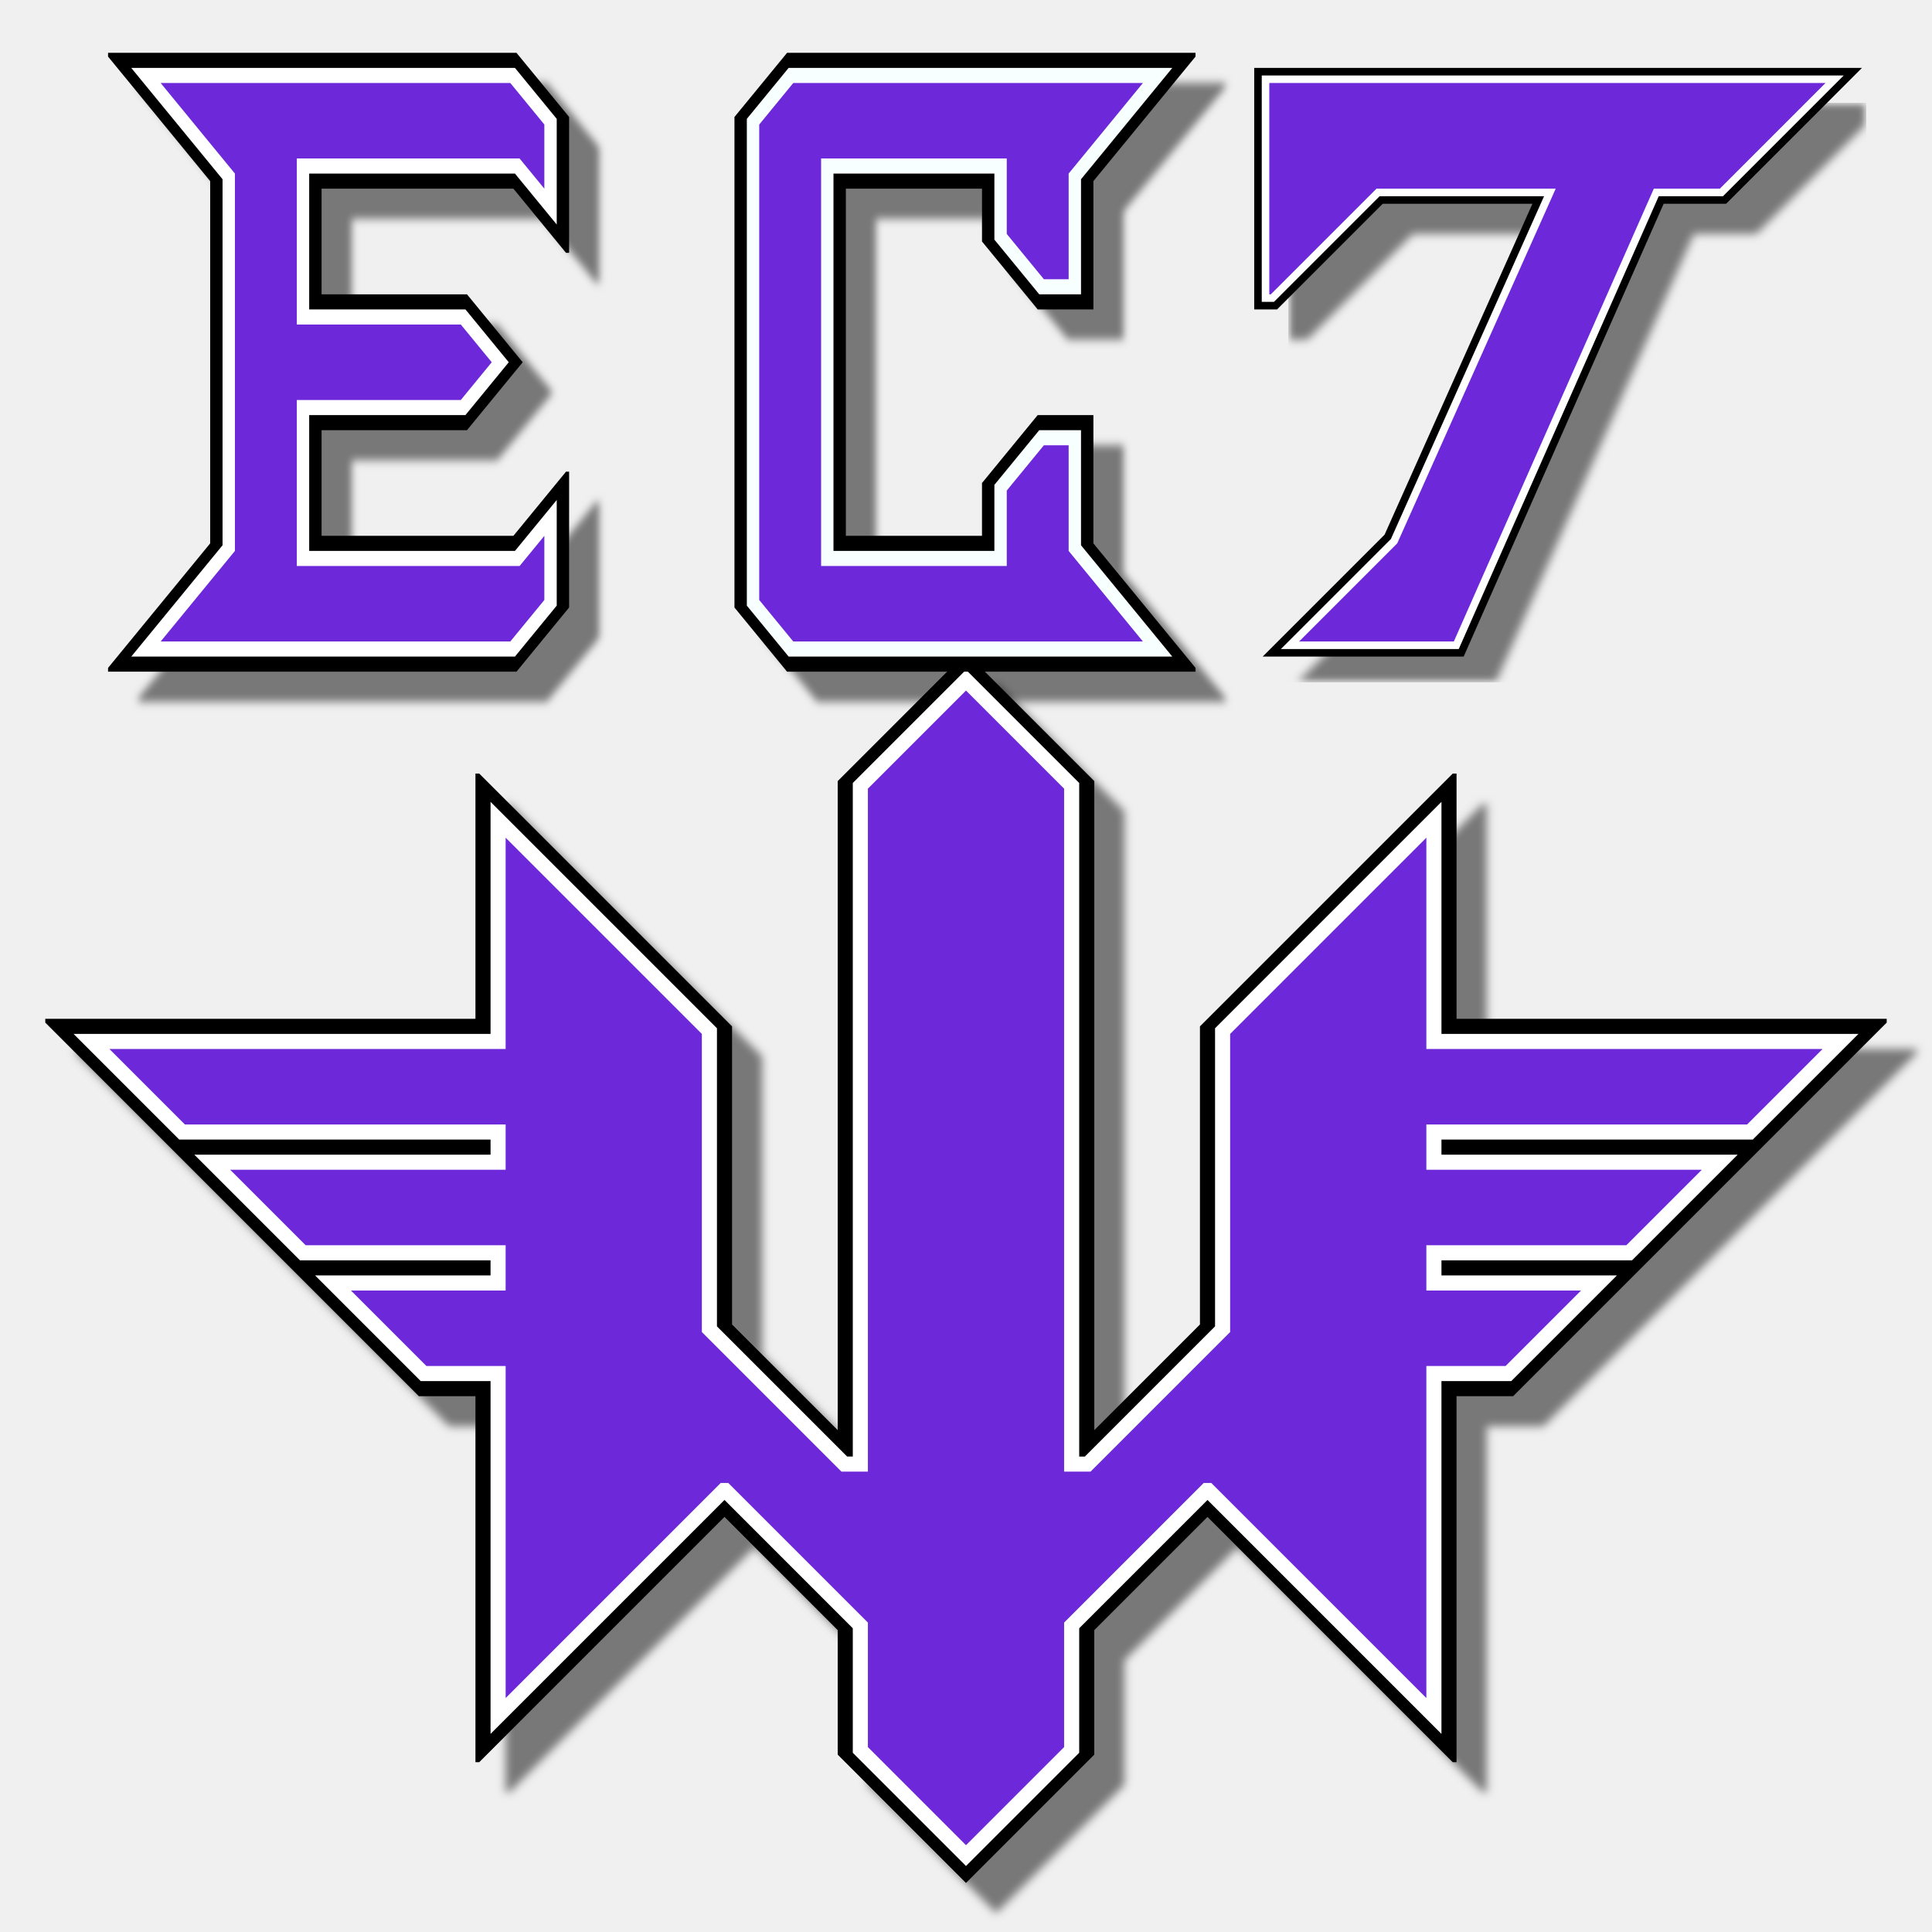
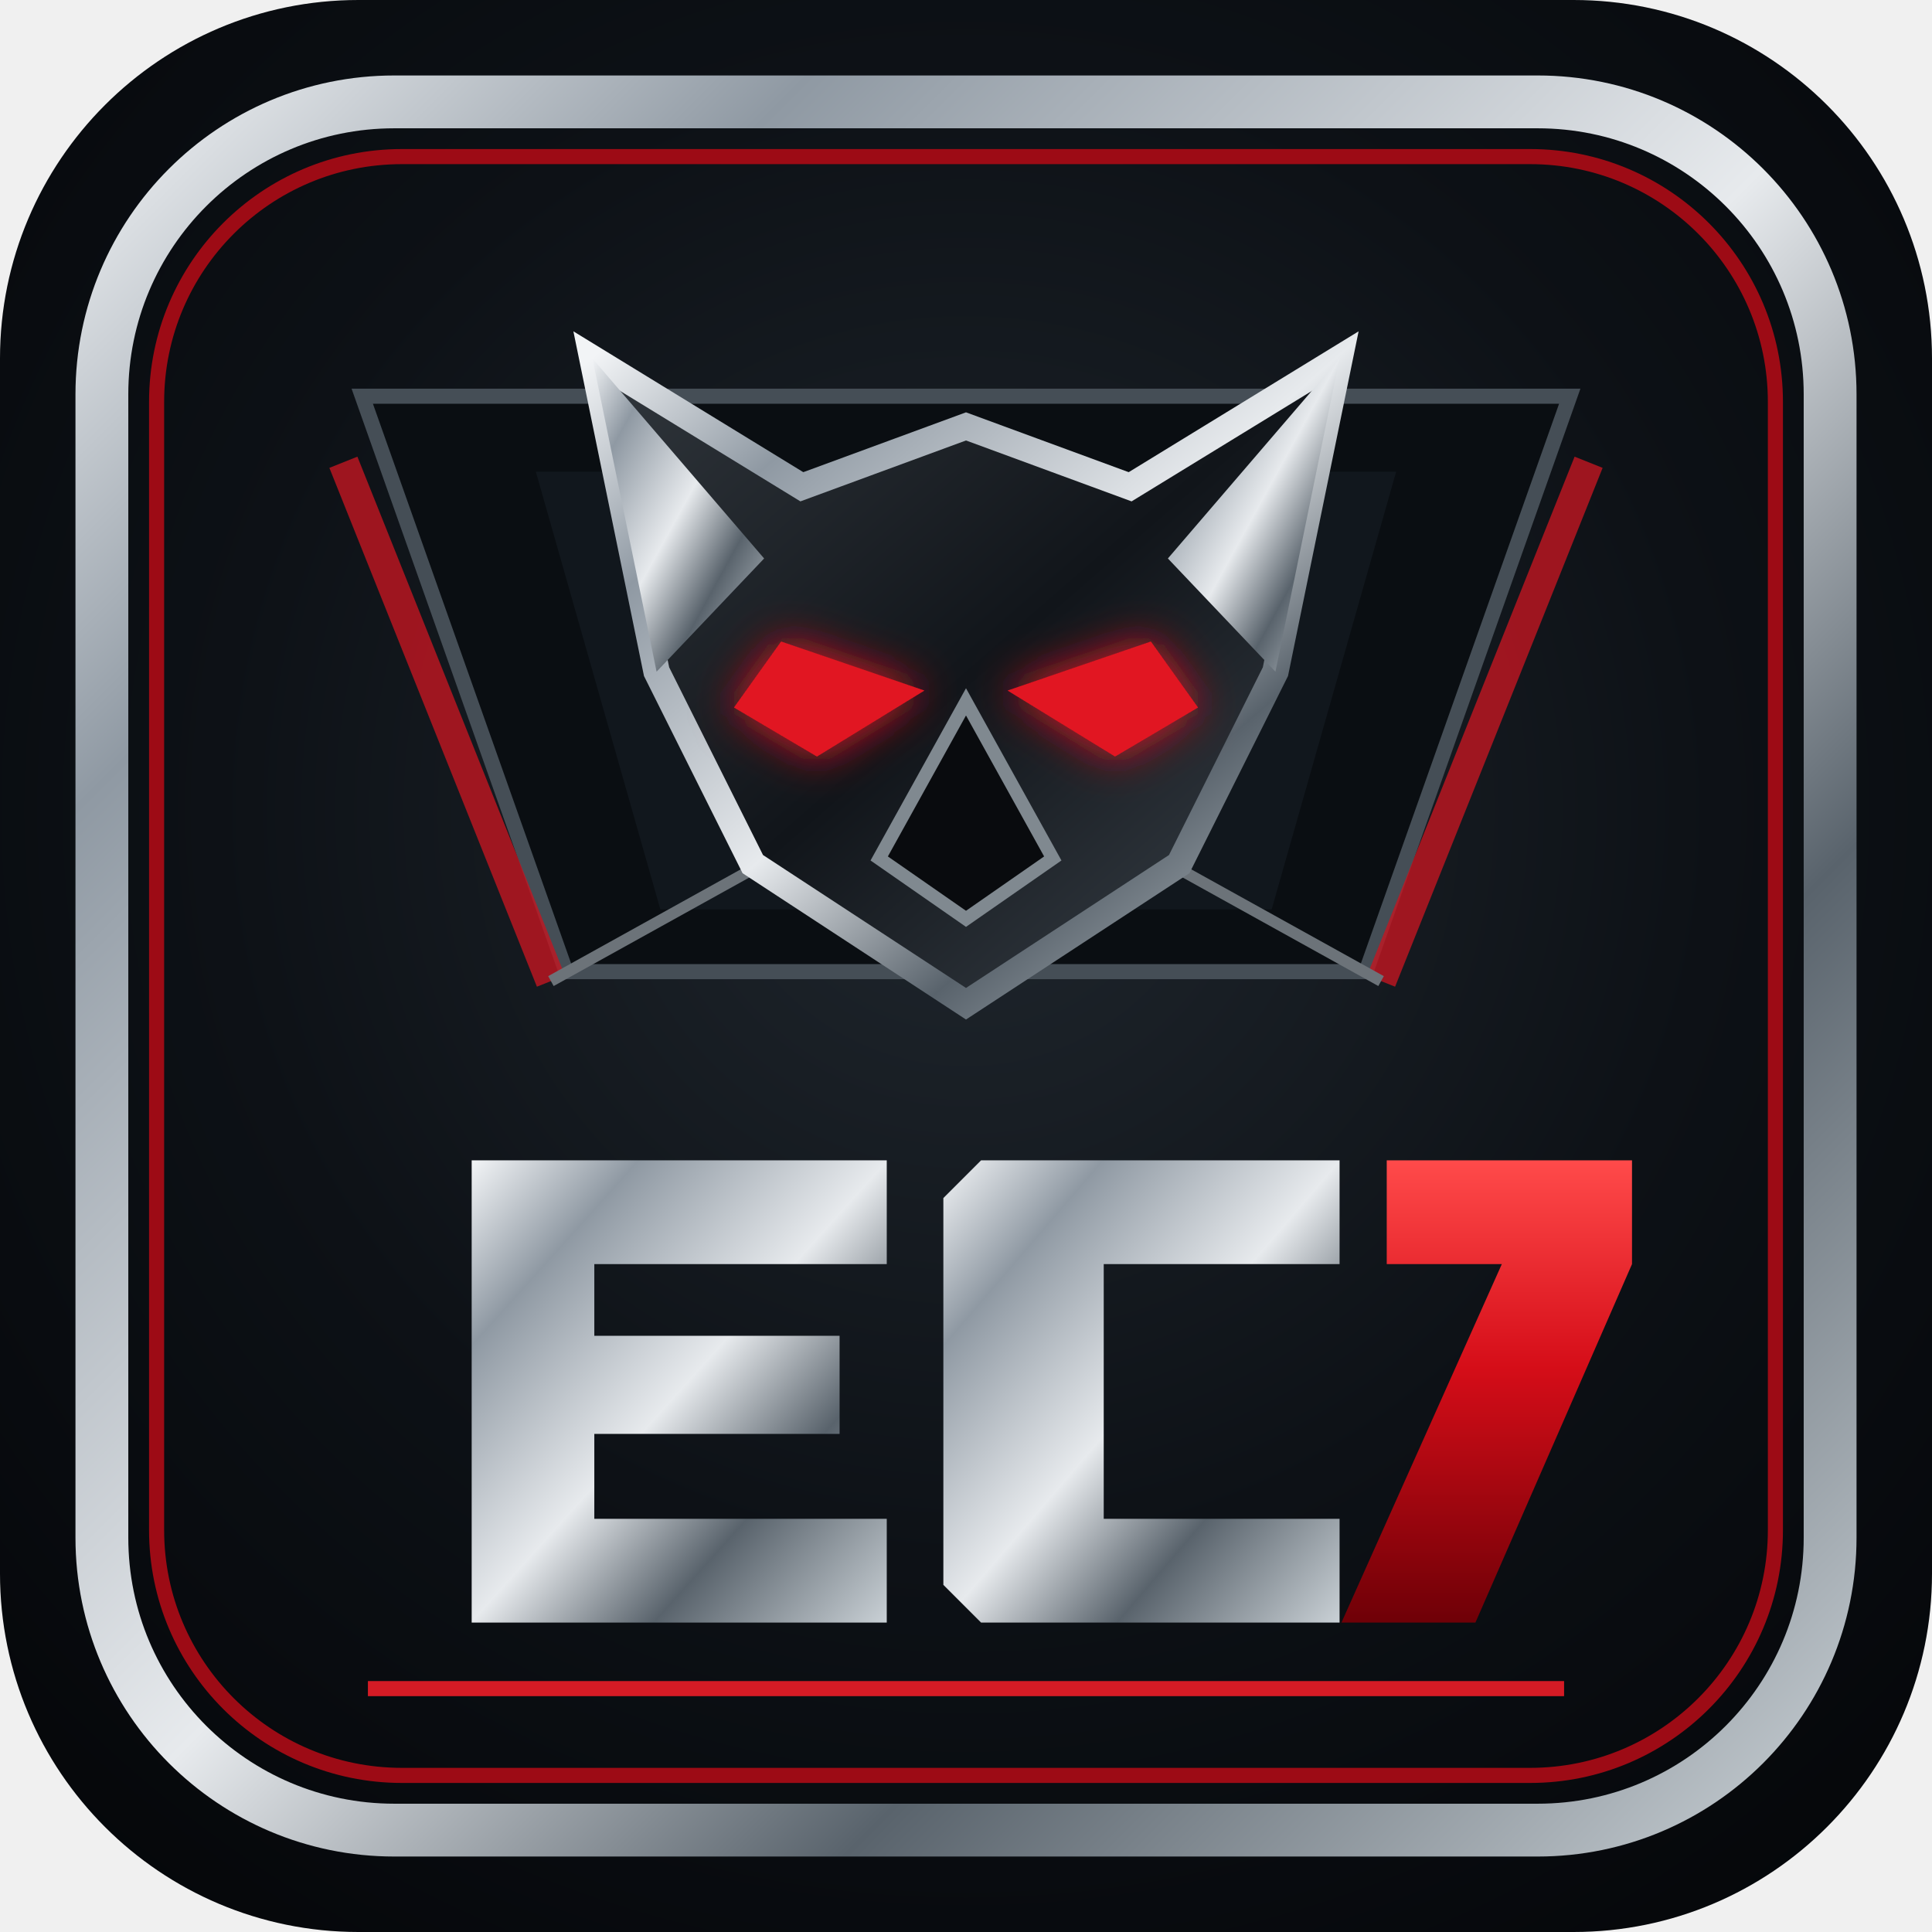
- <svg xmlns="http://www.w3.org/2000/svg" width="1024" height="1024" viewBox="0 0 270.933 270.933" version="1.1" id="svg8">
-   <defs id="defs2">
-     <filter style="color-interpolation-filters:sRGB" id="filter4739" x="-0.02" width="1.039" y="-0.018" height="1.036">
-       <feGaussianBlur stdDeviation="0.644" id="feGaussianBlur4741" />
+ <svg xmlns="http://www.w3.org/2000/svg" viewBox="0 0 1024 1024">
+   <defs>
+     <linearGradient id="steel" x1="0" y1="0" x2="1" y2="1">
+       <stop offset="0" stop-color="#f2f4f6" />
+       <stop offset="0.2" stop-color="#8f99a3" />
+       <stop offset="0.5" stop-color="#e7eaed" />
+       <stop offset="0.72" stop-color="#59636c" />
+       <stop offset="1" stop-color="#c9d0d5" />
+     </linearGradient>
+     <linearGradient id="darkSteel" x1="0" y1="0" x2="1" y2="1">
+       <stop offset="0" stop-color="#31373d" />
+       <stop offset="0.5" stop-color="#11151a" />
+       <stop offset="1" stop-color="#3f474f" />
+     </linearGradient>
+     <linearGradient id="red" x1="0" y1="0" x2="0" y2="1">
+       <stop offset="0" stop-color="#ff4a4a" />
+       <stop offset="0.45" stop-color="#d50d18" />
+       <stop offset="1" stop-color="#6f0007" />
+     </linearGradient>
+     <linearGradient id="blue" x1="0" y1="0" x2="1" y2="0">
+       <stop offset="0" stop-color="#1e75ff" />
+       <stop offset="0.5" stop-color="#74d3ff" />
+       <stop offset="1" stop-color="#1e75ff" />
+     </linearGradient>
+     <radialGradient id="bg" cx="50%" cy="42%" r="70%">
+       <stop offset="0" stop-color="#20272e" />
+       <stop offset="0.55" stop-color="#0d1116" />
+       <stop offset="1" stop-color="#05070a" />
+     </radialGradient>
+     <filter id="glowRed" x="-40%" y="-40%" width="180%" height="180%">
+       <feGaussianBlur stdDeviation="12" result="b" />
+       <feMerge>
+         <feMergeNode in="b" />
+         <feMergeNode in="SourceGraphic" />
+       </feMerge>
    </filter>
-     <filter style="color-interpolation-filters:sRGB" id="filter4743" x="-0.02" width="1.039" y="-0.018" height="1.036">
-       <feGaussianBlur stdDeviation="0.644" id="feGaussianBlur4745" />
-     </filter>
-     <filter style="color-interpolation-filters:sRGB" id="filter4747" x="-0.006" width="1.012" y="-0.009" height="1.018">
-       <feGaussianBlur stdDeviation="0.644" id="feGaussianBlur4749" />
+     <filter id="glowBlue" x="-40%" y="-40%" width="180%" height="180%">
+       <feGaussianBlur stdDeviation="10" result="b" />
+       <feMerge>
+         <feMergeNode in="b" />
+         <feMergeNode in="SourceGraphic" />
+       </feMerge>
    </filter>
  </defs>
-   <g id="g4617" transform="translate(4.233333,-21.83332)">
-     <path transform="matrix(0.82,0,0,1,-25.2,0)" id="path4569" d="m 49.212,33.475 v 0.529 l 17.462,17.462 v 50.8 l -17.462,17.462 v 0.529 h 69.85 l 8.996,-8.996 V 92.212 h -0.529 l -8.996,8.996 H 85.725 V 86.392 h 24.871 l 9.525,-9.525 -9.525,-9.525 H 85.725 V 52.525 h 32.808 l 8.996,8.996 h 0.529 v -19.05 l -8.996,-8.996 z" style="opacity:0.5;fill:#000000;fill-opacity:1;stroke:none;stroke-width:0.132;stroke-linecap:butt;stroke-linejoin:miter;stroke-miterlimit:4;stroke-dasharray:none;stroke-opacity:1;filter:url(#filter4739)" />
-     <path transform="matrix(0.82,0,0,1,-14.16,0)" id="path4571" d="m 151.871,33.475 h 69.85 v 0.529 l -17.462,17.462 v 17.992 h -9.525 l -9.525,-9.525 V 52.525 H 161.925 v 48.683 h 23.283 v -7.408 l 9.525,-9.525 h 9.525 v 17.992 l 17.462,17.462 v 0.529 h -69.85 L 142.875,111.262 V 42.471 Z" style="opacity:0.5;fill:#000000;fill-opacity:1;stroke:none;stroke-width:0.132;stroke-linecap:butt;stroke-linejoin:miter;stroke-miterlimit:4;stroke-dasharray:none;stroke-opacity:1;filter:url(#filter4743)" />
-     <path id="path4572" d="m 178,37.708 h 78 l -14.817,14.817 h -9.26 l -28.046,63.5 h -21.696 l 13.758,-13.758 22.225,-49.742 h -25.135 l -14.817,14.817 H 178 Z" style="opacity:0.5;fill:#000000;fill-opacity:1;stroke:#000000;stroke-width:4.233;stroke-linecap:butt;stroke-linejoin:miter;stroke-miterlimit:4;stroke-dasharray:none;stroke-opacity:1;filter:url(#filter4743)" />
-     <path id="path4573" d="m 135.467,117.612 17.992,17.992 v 91.017 L 168.275,211.804 v -41.804 l 35.454,-35.454 h 0.529 v 34.396 h 60.325 v 0.529 l -52.388,52.388 h -7.938 v 51.329 h -0.529 l -34.396,-34.396 -15.875,15.875 v 17.462 L 135.467,290.121 117.475,272.129 v -17.462 L 101.6,238.792 67.204,273.187 H 66.675 V 221.858 H 58.737 L 6.35,169.471 v -0.529 h 60.325 v -34.396 h 0.529 l 35.454,35.454 v 41.804 l 14.817,14.817 v -91.017 z" style="opacity:0.5;fill:#000000;fill-opacity:1;stroke:none;stroke-width:0.132;stroke-linecap:butt;stroke-linejoin:miter;stroke-miterlimit:4;stroke-dasharray:none;stroke-opacity:1;filter:url(#filter4747)" />
+   <rect width="1024" height="1024" rx="190" fill="url(#bg)" />
+   <rect x="54" y="54" width="916" height="916" rx="155" fill="none" stroke="url(#steel)" stroke-width="28" />
+   <rect x="83" y="83" width="858" height="858" rx="130" fill="none" stroke="#9d0b15" stroke-width="8" />
+   <path d="M192 210H832L724 515H300Z" fill="#0a0e12" stroke="#454e56" stroke-width="8" />
+   <path d="M284 250H740L674 482H350Z" fill="#11171d" />
+   <path d="M392 285H632L604 449H420Z" fill="#080b0e" stroke="#676f77" stroke-width="6" />
+   <path d="M182 245L292 520M842 245L732 520" stroke="#c21520" stroke-width="16" opacity=".8" />
+   <path d="M292 520L420 449M732 520L604 449" stroke="#6c7379" stroke-width="6" />
+   <path d="M314 190L425 258L512 226L599 258L710 190L676 356L625 458L512 532L399 458L348 356Z" fill="url(#darkSteel)" stroke="url(#steel)" stroke-width="14" />
+   <path d="M314 190L405 296L348 356Z" fill="url(#steel)" />
+   <path d="M710 190L619 296L676 356Z" fill="url(#steel)" />
+   <path d="M414 340L490 366L433 401L389 375Z" fill="#e11923" filter="url(#glowRed)" />
+   <path d="M610 340L534 366L591 401L635 375Z" fill="#e11923" filter="url(#glowRed)" />
+   <path d="M512 372L558 455L512 487L466 455Z" fill="#090b0e" stroke="#808990" stroke-width="7" />
+   <g id="ec" fill="url(#steel)">
+     <path d="M250 615H470V670H315V708H445V760H315V805H470V860H250Z" />
+     <path d="M520 615H710V670H585V805H710V860H520L500 840V635Z" />
  </g>
-   <g id="layer2" />
-   <g id="layer1" transform="translate(0,-26.06665)">
-     <g id="g4567" style="display:inline">
-       <path id="path4557" d="m 135.467,117.612 17.992,17.992 v 91.017 L 168.275,211.804 v -41.804 l 35.454,-35.454 h 0.529 v 34.396 h 60.325 v 0.529 l -52.388,52.388 h -7.938 v 51.329 h -0.529 l -34.396,-34.396 -15.875,15.875 v 17.462 L 135.467,290.121 117.475,272.129 v -17.462 L 101.6,238.792 67.204,273.187 H 66.675 V 221.858 H 58.737 L 6.35,169.471 v -0.529 h 60.325 v -34.396 h 0.529 l 35.454,35.454 v 41.804 l 14.817,14.817 v -91.017 z" style="fill:#000000;fill-opacity:1;stroke:none;stroke-width:0.132;stroke-linecap:butt;stroke-linejoin:miter;stroke-miterlimit:4;stroke-dasharray:none;stroke-opacity:1" />
-       <path id="path4560" d="m 135.467,119.994 15.875,15.875 v 94.456 h 0.794 l 18.256,-18.256 v -41.804 l 31.75,-31.75 v 32.544 h 58.473 l -14.817,14.817 h -43.656 v 2.117 h 41.54 l -14.817,14.817 h -26.723 v 2.117 h 24.606 l -14.817,14.817 h -9.79 v 49.477 l -32.808,-32.808 -17.992,17.992 v 17.462 l -15.875,15.875 -15.875,-15.875 v -17.462 L 101.6,236.41 68.792,269.219 V 219.742 H 59.002 L 44.185,204.925 h 24.606 v -2.117 H 42.069 L 27.252,187.992 h 41.54 l -10e-7,-2.117 H 25.135 L 10.319,171.058 h 58.473 v -32.544 l 31.75,31.75 v 41.804 l 18.256,18.256 h 0.794 v -94.456 z" style="fill:#ffffff;fill-opacity:1;stroke:none;stroke-width:0.132;stroke-linecap:butt;stroke-linejoin:miter;stroke-miterlimit:4;stroke-dasharray:none;stroke-opacity:1" />
-       <path style="fill:#6d28d9;fill-opacity:1;stroke:none;stroke-width:0.132;stroke-linecap:butt;stroke-linejoin:miter;stroke-miterlimit:4;stroke-dasharray:none;stroke-opacity:1" d="m 135.467,122.904 13.758,13.758 v 95.779 h 3.704 l 19.579,-19.579 V 171.058 L 200.025,143.542 v 29.633 h 55.562 l -10.583,10.583 H 200.025 v 6.35 h 38.629 l -10.583,10.583 H 200.025 v 6.35 h 21.696 L 211.137,217.625 H 200.025 v 46.567 l -30.163,-30.163 h -1.058 L 149.225,253.608 v 17.462 l -13.758,13.758 -13.758,-13.758 v -17.462 l -19.579,-19.579 h -1.058 l -30.162,30.163 v -46.567 h -11.113 L 49.212,207.042 h 21.696 v -6.35 H 42.862 L 32.279,190.108 h 38.629 v -6.35 H 25.929 L 15.346,173.175 h 55.562 V 143.542 L 98.425,171.058 v 41.804 l 19.579,19.579 h 3.704 v -95.779 z" id="path4562" />
-     </g>
-     <g id="g4555" transform="matrix(0.82,0,0,1,-14.16,0)">
-       <path id="path4539" d="m 151.871,33.475 h 69.85 v 0.529 l -17.462,17.462 v 17.992 h -9.525 l -9.525,-9.525 V 52.525 H 161.925 v 48.683 h 23.283 v -7.408 l 9.525,-9.525 h 9.525 v 17.992 l 17.462,17.462 v 0.529 h -69.85 L 142.875,111.262 V 42.471 Z" style="fill:#000000;fill-opacity:1;stroke:none;stroke-width:0.132;stroke-linecap:butt;stroke-linejoin:miter;stroke-miterlimit:4;stroke-dasharray:none;stroke-opacity:1" />
-       <path style="fill:#f8ffff;fill-opacity:1;stroke:none;stroke-width:0.132;stroke-linecap:butt;stroke-linejoin:miter;stroke-miterlimit:4;stroke-dasharray:none;stroke-opacity:1" d="m 152.135,35.592 h 65.617 L 202.142,51.202 V 67.342 h -7.144 L 187.325,59.669 V 50.408 H 159.808 V 103.325 H 187.325 v -9.26 l 7.673,-7.673 h 7.144 v 16.14 l 15.61,15.61 h -65.617 l -7.144,-7.144 V 42.735 Z" id="path4541" />
-       <path id="path4550" d="M 152.929,37.708 H 212.725 l -12.7,12.7 v 14.817 h -4.233 l -6.35,-6.35 V 48.292 h -31.75 v 57.15 h 31.75 V 94.858 l 6.35,-6.35 h 4.233 v 14.817 l 12.7,12.7 h -59.796 l -5.821,-5.821 v -66.675 z" style="fill:#6d28d9;fill-opacity:1;stroke:none;stroke-width:0.132;stroke-linecap:butt;stroke-linejoin:miter;stroke-miterlimit:4;stroke-dasharray:none;stroke-opacity:1" />
-     </g>
-     <g id="g4546" transform="matrix(0.82,0,0,1,-25.2,0)">
-       <path id="path4533" d="m 49.212,33.475 v 0.529 l 17.462,17.462 v 50.8 l -17.462,17.462 v 0.529 h 69.85 l 8.996,-8.996 V 92.212 h -0.529 l -8.996,8.996 H 85.725 V 86.392 h 24.871 l 9.525,-9.525 -9.525,-9.525 H 85.725 V 52.525 h 32.808 l 8.996,8.996 h 0.529 v -19.05 l -8.996,-8.996 z" style="fill:#000000;fill-opacity:1;stroke:none;stroke-width:0.132;stroke-linecap:butt;stroke-linejoin:miter;stroke-miterlimit:4;stroke-dasharray:none;stroke-opacity:1" />
-       <path style="fill:#ffffff;fill-opacity:1;stroke:none;stroke-width:0.132;stroke-linecap:butt;stroke-linejoin:miter;stroke-miterlimit:4;stroke-dasharray:none;stroke-opacity:1" d="M 53.181,35.592 68.792,51.202 V 102.531 L 53.181,118.142 h 65.617 l 7.144,-7.144 V 96.181 l -7.144,7.144 H 83.608 V 84.275 h 26.723 l 7.408,-7.408 -7.408,-7.408 H 83.608 v -19.05 h 35.19 l 7.144,7.144 V 42.735 l -7.144,-7.144 z" id="path4535" />
-       <path id="path4537" d="m 58.208,37.708 12.7,12.7 v 52.917 l -12.7,12.7 h 59.796 l 5.821,-5.821 v -8.996 l -4.233,4.233 H 81.492 V 82.158 H 109.537 l 5.292,-5.292 -5.292,-5.292 H 81.492 V 48.292 h 38.1 l 4.233,4.233 V 43.529 l -5.821,-5.821 z" style="fill:#6d28d9;fill-opacity:1;stroke:none;stroke-width:0.132;stroke-linecap:butt;stroke-linejoin:miter;stroke-miterlimit:4;stroke-dasharray:none;stroke-opacity:1" />
-     </g>
-     <g id="g4547">
-       <path id="path4548" d="m 178,37.708 h 78 l -14.817,14.817 h -9.26 l -28.046,63.5 h -21.696 l 13.758,-13.758 22.225,-49.742 h -25.135 l -14.817,14.817 H 178 Z" style="fill:#000000;fill-opacity:1;stroke:#000000;stroke-width:4.233;stroke-linecap:butt;stroke-linejoin:miter;stroke-miterlimit:4;stroke-dasharray:none;stroke-opacity:1" />
-       <path id="path4549" d="m 178,37.708 h 78 l -14.817,14.817 h -9.26 l -28.046,63.5 h -21.696 l 13.758,-13.758 22.225,-49.742 h -25.135 l -14.817,14.817 H 178 Z" style="fill:#ffffff;fill-opacity:1;stroke:#ffffff;stroke-width:2.117;stroke-linecap:butt;stroke-linejoin:miter;stroke-miterlimit:4;stroke-dasharray:none;stroke-opacity:1" />
-       <path id="path4551" d="m 178,37.708 h 78 l -14.817,14.817 h -9.26 l -28.046,63.5 h -21.696 l 13.758,-13.758 22.225,-49.742 h -25.135 l -14.817,14.817 H 178 Z" style="fill:#6d28d9;fill-opacity:1;stroke:none;stroke-width:0.132;stroke-linecap:butt;stroke-linejoin:miter;stroke-miterlimit:4;stroke-dasharray:none;stroke-opacity:1" />
-     </g>
-   </g>
+   <path id="seven" fill="url(#red)" d="M735 615H865V670L782 860H711L796 670H735Z" />
+   <path d="M195 895H829" stroke="#d51b25" stroke-width="8" />
</svg>
